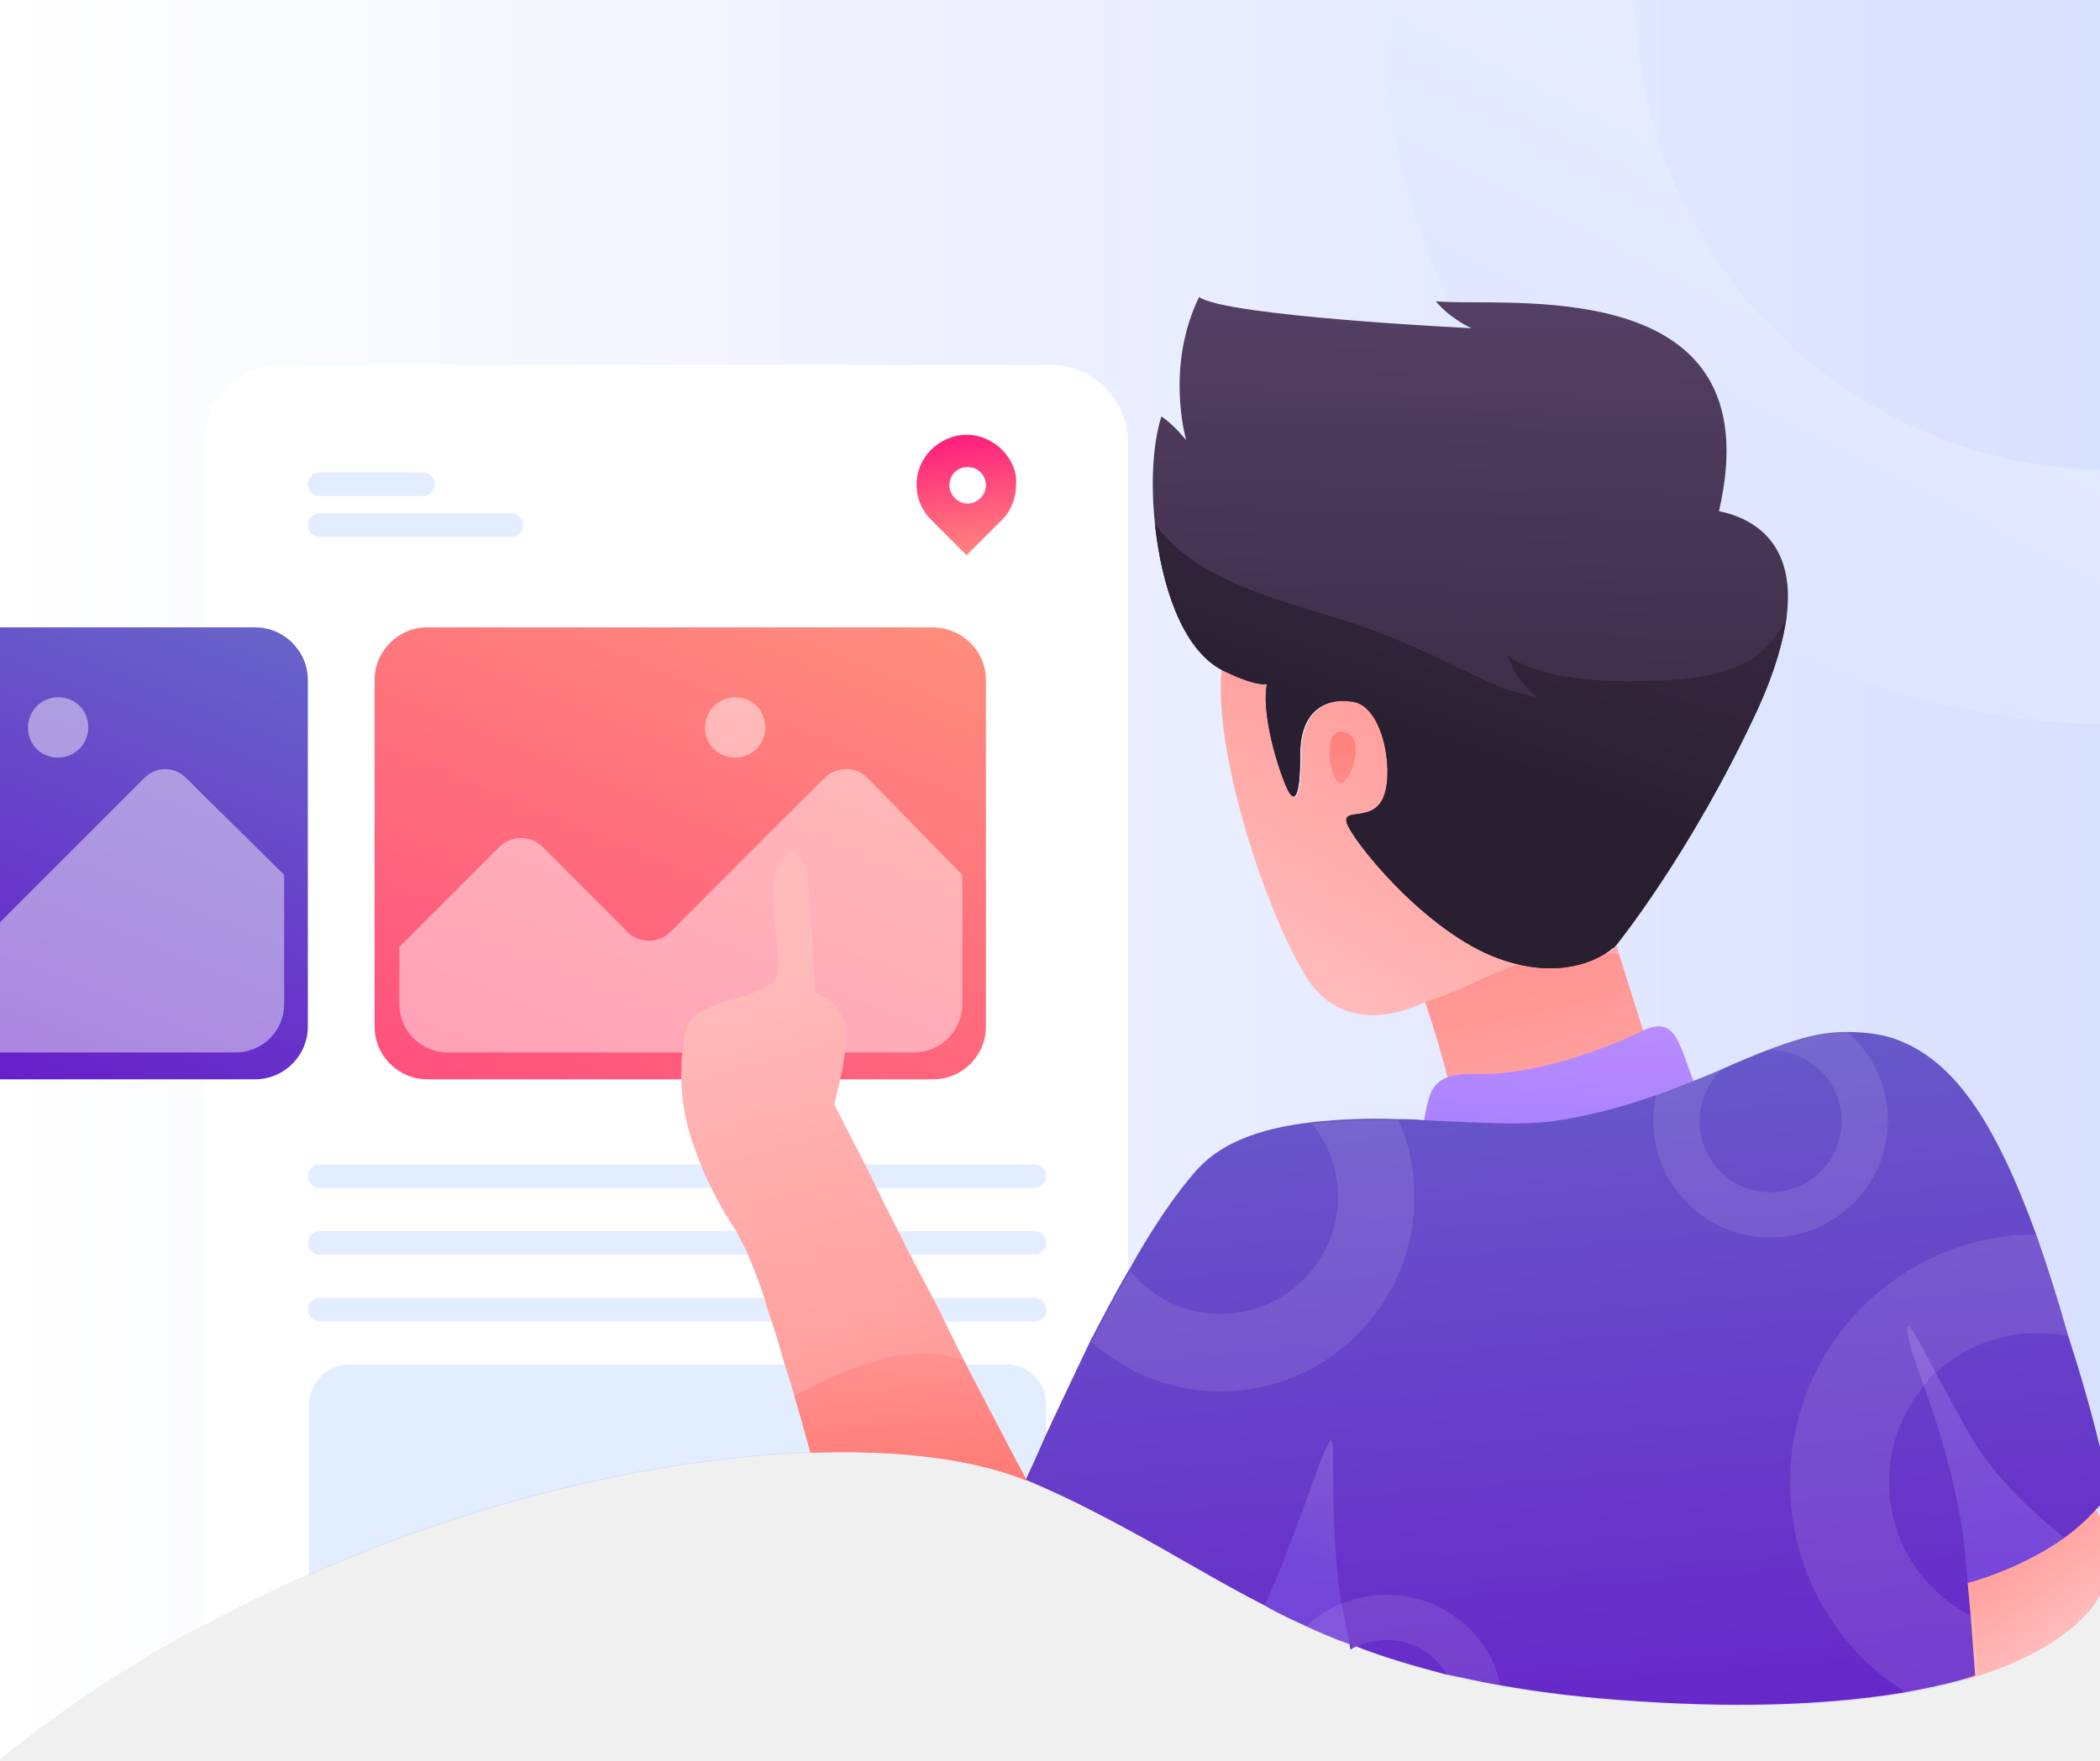
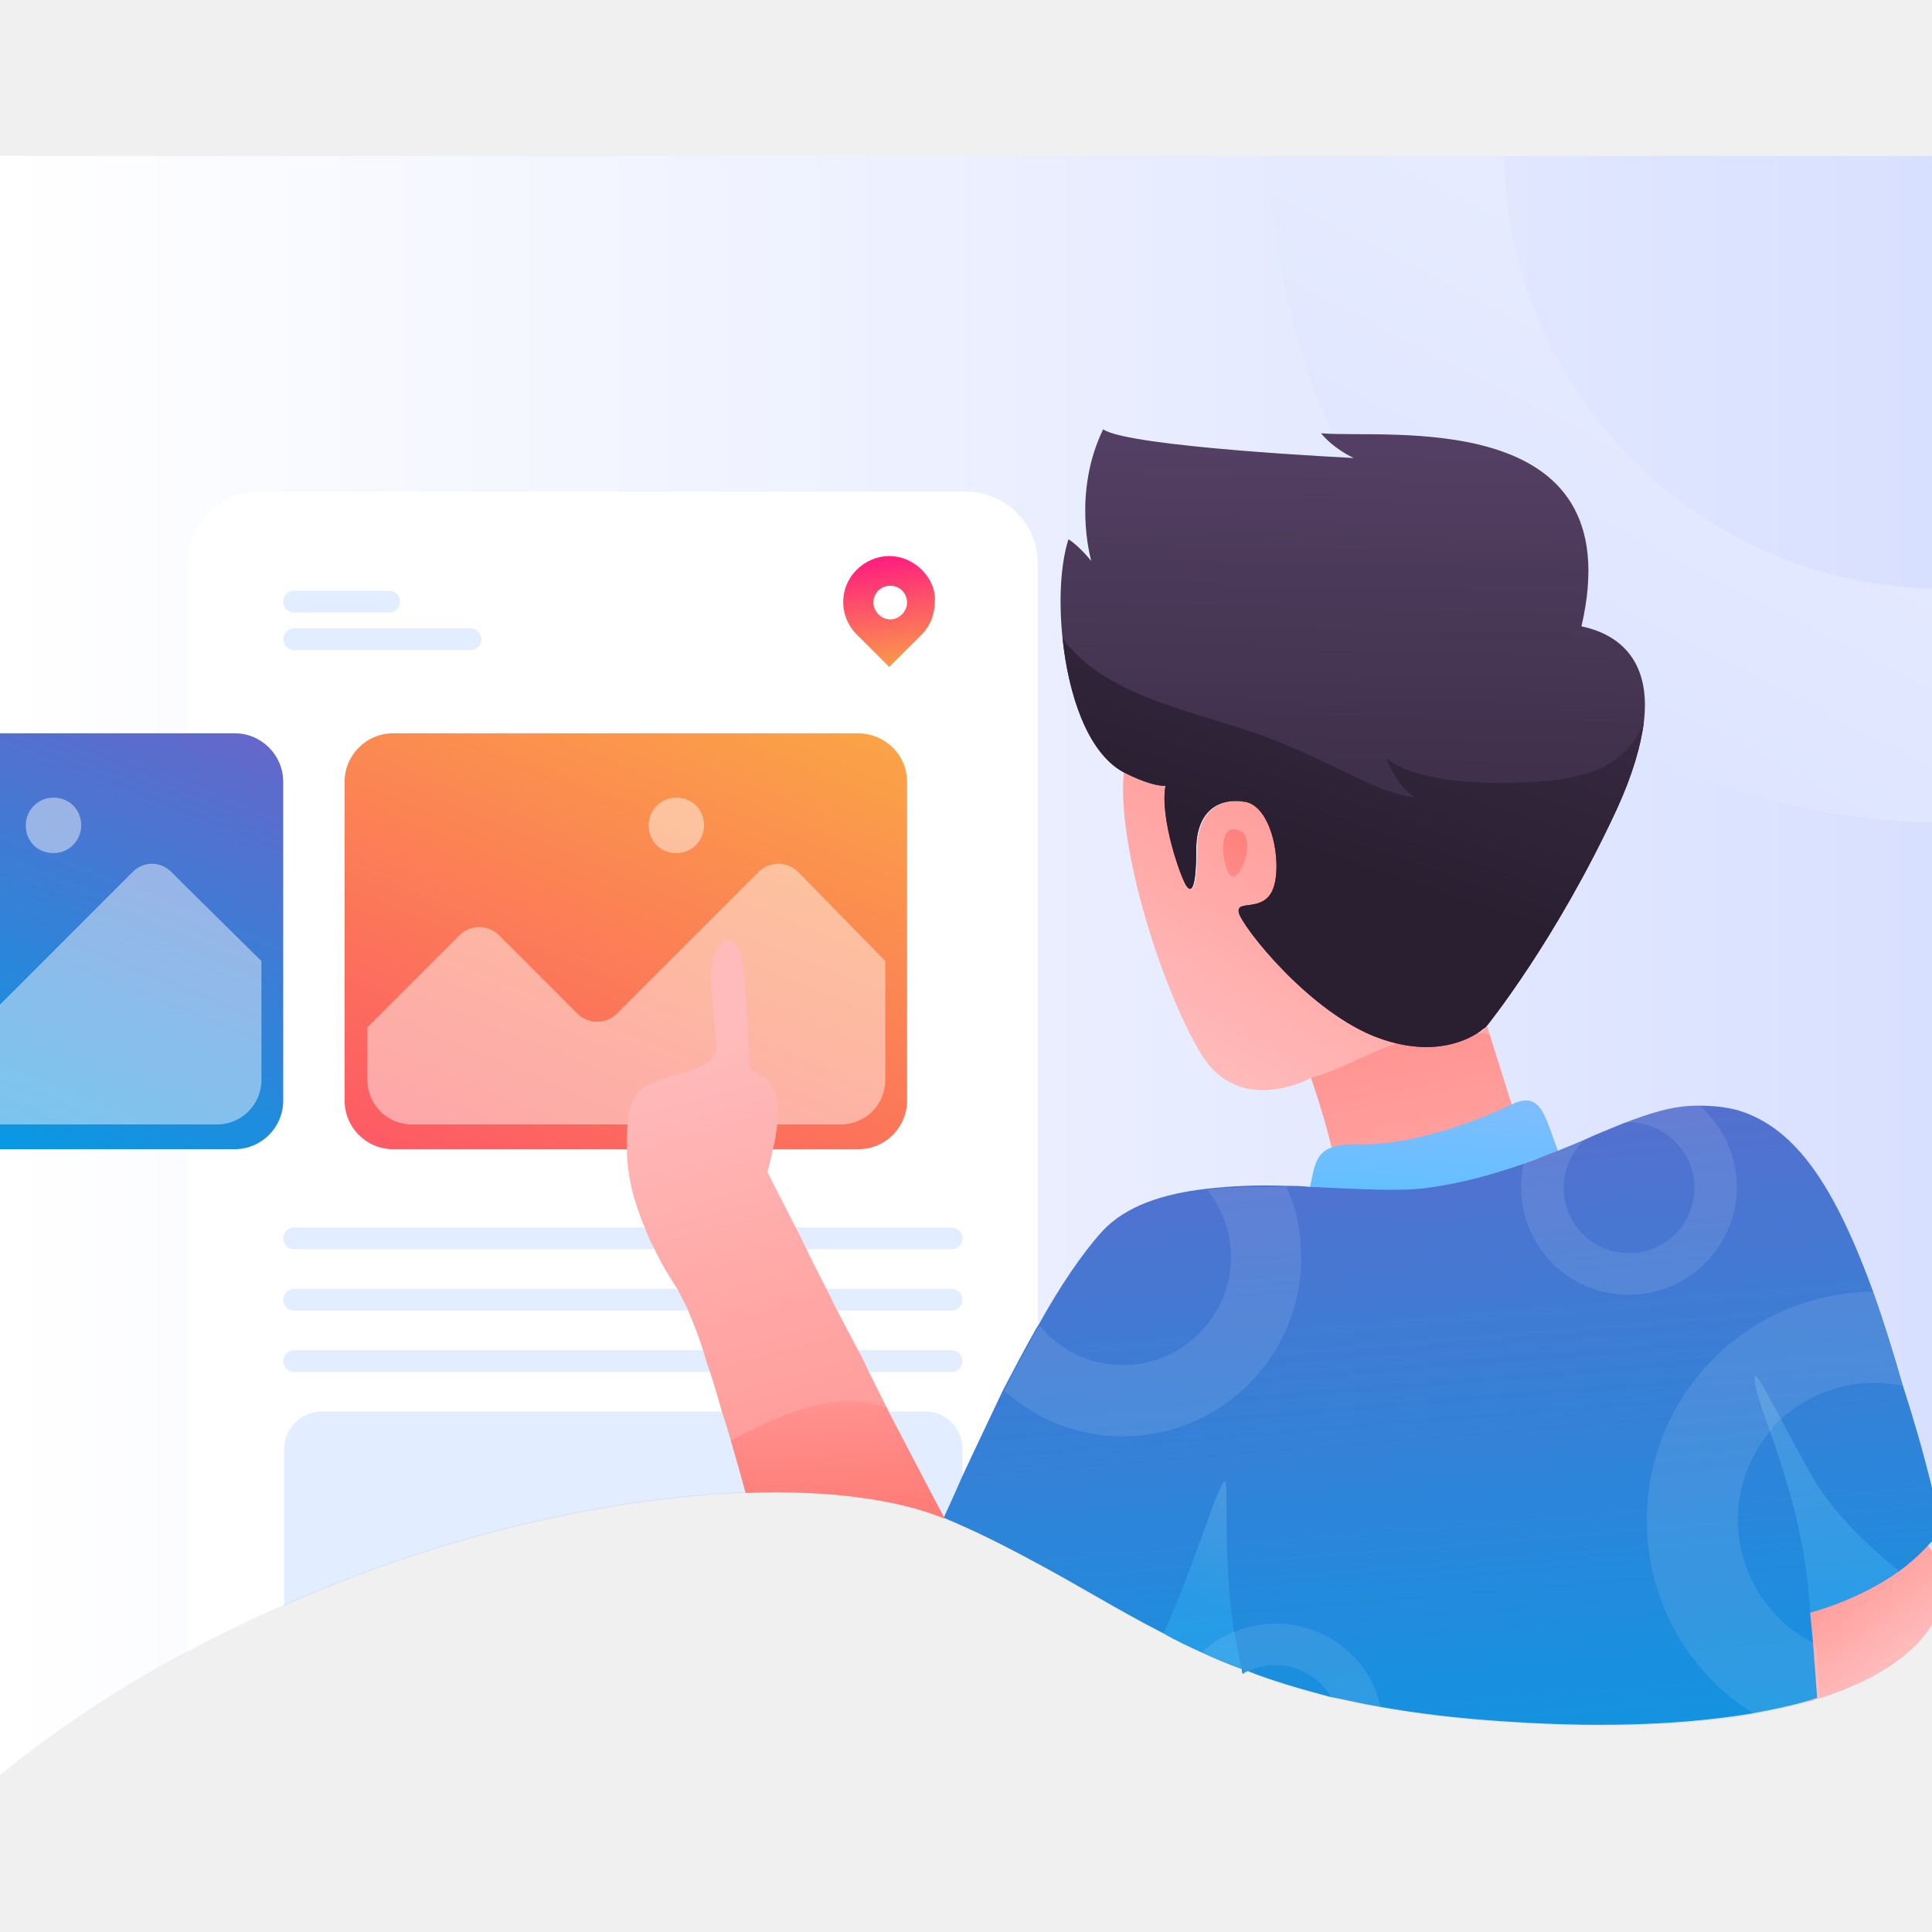
- <svg xmlns="http://www.w3.org/2000/svg" version="1.1" id="Layer_1" x="0" y="0" viewBox="0 0 195.1 163.6" xml:space="preserve">
-   <style>.st4,.st6{opacity:.25;fill:#8bbcff;enable-background:new}.st6{opacity:.45;fill:#fff}</style>
-   <path d="M195.1 16.1v132.2c-1.3 2.2-4.5 5.3-11.5 7.5l-.9.3c-1.7.5-3.6.9-5.8 1.3-6.1 1-14.1 1.5-24.6.8-4.8-.3-9-.8-12.9-1.5-1.8-.3-3.4-.7-5-1-3-.8-5.8-1.6-8.3-2.6-.2-.1-.4-.2-.7-.3-1.4-.5-2.8-1.1-4.1-1.7-1.3-.6-2.6-1.2-3.8-1.9-4.5-2.3-8.5-4.8-12.8-7.1-2.4-1.3-4.9-2.6-7.6-3.8-.6-.3-1.2-.5-1.8-.8-4.9-2-11.8-2.9-20-2.6-13.5.5-30.3 4.1-46.7 11.4-3.3 1.4-6.5 3-9.7 4.7-6.6 3.5-13 7.7-18.9 12.5V16.1C0 7.2 7.2 0 16.1 0h163c8.8 0 16 7.2 16 16.1z" fill="none" />
-   <linearGradient id="SVGID_1_" gradientUnits="userSpaceOnUse" x1="0" y1="81.75" x2="195.1" y2="81.75">
-     <stop offset="0" stop-color="#fff" />
-     <stop offset="1" stop-color="#d8e0ff" />
-   </linearGradient>
-   <path d="M179.1 0H0v163.5c5.9-4.8 12.3-9 18.9-12.5 3.2-1.7 6.4-3.3 9.7-4.7 16.4-7.3 33.2-10.9 46.7-11.4 8.2-.3 15.1.6 20 2.6.6.3 1.2.5 1.8.8 2.7 1.2 5.2 2.5 7.6 3.8 4.3 2.3 8.3 4.8 12.8 7.1 1.2.7 2.5 1.3 3.8 1.9 1.3.6 2.7 1.2 4.1 1.7.3.1.5.2.7.3 2.5 1 5.3 1.8 8.3 2.6 1.6.3 3.2.7 5 1 3.9.7 8.1 1.2 12.9 1.5 10.5.7 18.5.2 24.6-.8 2.2-.4 4.1-.8 5.8-1.3l.9-.3c7-2.2 10.2-5.3 11.5-7.5V0h-16z" fill="url(#SVGID_1_)" />
-   <linearGradient id="SVGID_2_" gradientUnits="userSpaceOnUse" x1="235.595" y1="275.942" x2="136.49" y2="83.364" gradientTransform="matrix(1 0 0 -1 0 166)">
-     <stop offset="0" stop-color="#fff" />
-     <stop offset="1" stop-color="#d8e0ff" />
-   </linearGradient>
-   <path d="M151.9 0h-23.6c.1 10.1 2.4 19.7 6.4 28.3.3.6.6 1.1.8 1.7l.3.6c6.4 12.3 16.5 22.4 28.8 28.9.3.2.6.3.9.5 8.9 4.5 19 7.1 29.6 7.3V43.7c-23.7-.6-42.9-19.9-43.2-43.7z" fill="url(#SVGID_2_)" />
-   <path d="M104.8 41.1v101c-2.4-1.3-4.9-2.6-7.6-3.8-.6-.3-1.2-.5-1.8-.8-4.9-2-11.8-2.9-20-2.6-13.5.5-30.3 4.1-46.7 11.4-3.3 1.4-6.5 3-9.7 4.7V41c0-3.9 3.2-7.1 7.1-7.1h71.7c3.8.1 7 3.3 7 7.2z" fill="#fff" />
-   <path class="st4" d="M96.1 108.2H29.7c-.6 0-1.1.5-1.1 1.1 0 .6.5 1.1 1.1 1.1h66.4c.6 0 1.1-.5 1.1-1.1 0-.6-.5-1.1-1.1-1.1zm0 6.2H29.7c-.6 0-1.1.5-1.1 1.1 0 .6.5 1.1 1.1 1.1h66.4c.6 0 1.1-.5 1.1-1.1 0-.6-.5-1.1-1.1-1.1zm0 6.2H29.7c-.6 0-1.1.5-1.1 1.1 0 .6.5 1.1 1.1 1.1h66.4c.6 0 1.1-.5 1.1-1.1 0-.6-.5-1.1-1.1-1.1zm1.1 10v7.8c-.6-.3-1.2-.5-1.8-.8-4.9-2-11.8-2.9-20-2.6-13.5.5-30.3 4.1-46.7 11.4v-15.8c0-2.1 1.7-3.8 3.8-3.8h61.1c1.9 0 3.6 1.7 3.6 3.8z" />
-   <linearGradient id="SVGID_3_" gradientUnits="userSpaceOnUse" x1="34.953" y1="18.858" x2="77.508" y2="121.064" gradientTransform="matrix(1 0 0 -1 0 166)">
-     <stop offset="0" stop-color="#ff227d" />
-     <stop offset="1" stop-color="#ff967d" />
-   </linearGradient>
-   <path d="M91.6 63.2v32.2c0 2.7-2.2 4.9-4.9 4.9h-47c-2.7 0-4.9-2.2-4.9-4.9V63.2c0-2.7 2.2-4.9 4.9-4.9h46.9c2.8 0 5 2.2 5 4.9z" fill="url(#SVGID_3_)" />
-   <path class="st6" d="M89.4 81.3v12c0 2.5-2 4.5-4.5 4.5H41.6c-2.5 0-4.5-2-4.5-4.5V88l9.3-9.3c1.1-1.1 2.9-1.1 4 0l7.9 7.9c1.1 1.1 2.9 1.1 4 0l14.3-14.3c1.1-1.1 2.9-1.1 4 0l8.8 9zM71.1 67.6c0 1.5-1.2 2.8-2.8 2.8s-2.8-1.2-2.8-2.8c0-1.5 1.2-2.8 2.8-2.8s2.8 1.2 2.8 2.8z" />
-   <linearGradient id="SVGID_4_" gradientUnits="userSpaceOnUse" x1="3.389" y1="61.868" x2="22.987" y2="110.011" gradientTransform="matrix(1 0 0 -1 0 166)">
-     <stop offset="0" stop-color="#671cc9" />
-     <stop offset="1" stop-color="#6766c9" />
-   </linearGradient>
-   <path d="M28.6 63.2v32.2c0 2.7-2.2 4.9-4.9 4.9H0v-42h23.7c2.7 0 4.9 2.2 4.9 4.9z" fill="url(#SVGID_4_)" />
-   <path class="st6" d="M26.4 81.3v12c0 2.5-2 4.5-4.5 4.5H0V85.7l13.4-13.4c1.1-1.1 2.8-1.1 3.9 0l1.6 1.6 7.5 7.4zM8.2 67.6c0 1.5-1.2 2.8-2.8 2.8s-2.8-1.2-2.8-2.8c0-1.5 1.2-2.8 2.8-2.8s2.8 1.2 2.8 2.8z" />
-   <linearGradient id="SVGID_5_" gradientUnits="userSpaceOnUse" x1="178.078" y1="32.657" x2="191.753" y2="14.34" gradientTransform="matrix(1 0 0 -1 0 166)">
-     <stop offset="0" stop-color="#ff7570" />
-     <stop offset="1" stop-color="#fbb" />
-   </linearGradient>
-   <path d="M195.1 140.9v7.4c-1.3 2.2-4.5 5.3-11.5 7.5l-.9.3-3.3-8.3-.3-.6 3.5-2.4 6.2-4.3 4.6-3.2 1.3 3 .4.6z" fill="url(#SVGID_5_)" />
-   <linearGradient id="SVGID_6_" gradientUnits="userSpaceOnUse" x1="158.617" y1="128.371" x2="125.176" y2="71.179" gradientTransform="matrix(1 0 0 -1 0 166)">
-     <stop offset="0" stop-color="#ff7570" />
-     <stop offset="1" stop-color="#fbb" />
-   </linearGradient>
-   <path d="M153.6 98.8s-18.7 7.5-18.6 4.8c.1-2.7-2.6-10.5-2.6-10.5s-7.2 4-11.1-2.4-8.6-21.1-7.8-28.5c0 0 2.8 1.6 4.3 1.4-.6 3.2 1.5 9.2 2.1 10.1s1-.1 1-3.7 2-5.2 4.8-4.8c2.8.4 3.9 6.1 3 8.7-.9 2.6-3.8 1-3.5 2.5s7.2 10.3 14.2 12.7c.6.2 1.2.4 1.7.5 4.1 1 6.9-.2 8.2-1 .1-.1.3-.2.4-.3l.1-.1c.1-.1.2-.2.3-.2l.1-.1.2.7 3.2 10.2z" fill="url(#SVGID_6_)" />
-   <linearGradient id="SVGID_7_" gradientUnits="userSpaceOnUse" x1="134.888" y1="109.049" x2="149.707" y2="37.804" gradientTransform="matrix(1 0 0 -1 0 166)">
-     <stop offset="0" stop-color="#ff7570" />
-     <stop offset="1" stop-color="#fbb" />
-   </linearGradient>
-   <path d="M153.6 98.8s-18.7 7.5-18.6 4.8c.1-2.7-2.6-10.5-2.6-10.5 3.2-.9 5.6-2.5 8.7-3.5 2.2-.7 4.7-1.2 8.2-1 .4 0 .7 0 1.1.1l3.2 10.1z" fill="url(#SVGID_7_)" />
-   <linearGradient id="SVGID_8_" gradientUnits="userSpaceOnUse" x1="135.411" y1="67.008" x2="138.07" y2="175.871" gradientTransform="matrix(1 0 0 -1 0 166)">
-     <stop offset="0" stop-color="#2a1f31" />
-     <stop offset="1" stop-color="#6a517f" />
-   </linearGradient>
-   <path d="M166 57.2c-.3 2.3-1.1 5.2-2.7 8.7-6.2 13.4-13.2 22-13.2 22l-.1.1-.3.2-.1.1c-1.2.9-4.7 2.8-10.3.8-7-2.5-13.9-11.3-14.2-12.7-.3-1.4 2.6.1 3.5-2.5.9-2.6-.2-8.4-3-8.7-2.8-.4-4.8 1.2-4.8 4.8 0 3.6-.4 4.6-1 3.7s-2.7-6.9-2.1-10.1c-1.5.1-4.3-1.4-4.3-1.4-3.6-2-5.5-7.8-6.1-13.5-.4-3.8-.2-7.5.6-10 1.2.8 2.2 2.1 2.3 2.2-.1-.4-1.9-6.9 1.2-13.3 2.5 1.8 25.3 2.9 25.3 2.9s-2-.9-3.3-2.5c6.4.6 31.5-2.9 26.3 19.5 3.4.7 7.1 3.1 6.3 9.7z" fill="url(#SVGID_8_)" />
-   <linearGradient id="SVGID_9_" gradientUnits="userSpaceOnUse" x1="143.867" y1="44.92" x2="147.667" y2="118.065" gradientTransform="matrix(1 0 0 -1 0 166)">
-     <stop offset="0" stop-color="#9275ff" />
-     <stop offset="1" stop-color="#ffb3ff" />
-   </linearGradient>
-   <path d="M131.6 106.4c1.6-3.9.1-6.7 5.5-6.6 5.4.2 12.2-2.4 15.5-4s3.4 1.6 5 5.3-4.6 7.6-4.6 7.6l-21.4-2.3z" fill="url(#SVGID_9_)" />
-   <linearGradient id="SVGID_10_" gradientUnits="userSpaceOnUse" x1="148.376" y1="-8.574" x2="140.69" y2="84.78" gradientTransform="matrix(1 0 0 -1 0 166)">
-     <stop offset="0" stop-color="#671cc9" />
-     <stop offset="1" stop-color="#6766c9" />
-   </linearGradient>
-   <path d="M195.1 134.5v5.4l-.3.3c-.9 1-1.9 1.9-3 2.7-4.2 3-9 4.2-9 4.2l.3 3.2.4 5.4-.9.3c-1.7.5-3.6.9-5.8 1.3-6.1 1-14.1 1.5-24.6.8-4.8-.3-9-.8-12.9-1.5-1.8-.3-3.4-.7-5-1-3-.8-5.8-1.6-8.3-2.6-.2.1-.4.2-.5.3-.1-.2-.1-.4-.1-.5-1.4-.5-2.8-1.1-4.1-1.7-1.3-.6-2.6-1.2-3.8-1.9-4.5-2.3-8.5-4.8-12.8-7.1-2.4-1.3-4.9-2.6-7.6-3.8-.6-.3-1.2-.5-1.8-.8.1-.2.8-1.7 1.8-4 1.1-2.4 2.6-5.5 4.2-8.9 1.1-2.1 2.2-4.2 3.4-6.3.1-.1.1-.2.2-.3 2.1-3.8 4.4-7.2 6.4-9.4 2.4-2.6 6.2-3.8 10.5-4.3 2.6-.3 5.3-.4 8-.3.8 0 1.6 0 2.4.1 4.8.2 9.2.5 12 .1 3.6-.5 6.7-1.4 9.6-2.4 1.2-.4 2.3-.9 3.4-1.3 1-.4 2-.8 2.9-1.2 1.3-.6 2.6-1.1 3.8-1.6 2.6-1 5-1.8 7.5-1.8 1.4 0 2.8.1 4.2.5 5.8 1.8 9.7 7.7 13.6 18.4 1 2.8 2 6 3 9.5 1 3.1 2 6.5 2.9 10.2z" fill="url(#SVGID_10_)" />
-   <linearGradient id="SVGID_11_" gradientUnits="userSpaceOnUse" x1="123.175" y1="19.487" x2="133.113" y2="44.854" gradientTransform="matrix(1 0 0 -1 0 166)">
-     <stop offset="0" stop-color="#9275ff" />
-     <stop offset="1" stop-color="#ffccd3" />
-   </linearGradient>
-   <path d="M125.4 152.8c-1.4-.5-2.8-1.1-4.1-1.7-1.3-.6-2.6-1.2-3.8-1.9 3.1-6.9 5-13.6 6-15.2.8-1.2-.2 6.1 1.1 14.9.3 1.3.5 2.6.8 3.9z" opacity=".3" fill="url(#SVGID_11_)" />
-   <linearGradient id="SVGID_12_" gradientUnits="userSpaceOnUse" x1="187.969" y1="13.615" x2="173.72" y2="91.89" gradientTransform="matrix(1 0 0 -1 0 166)">
-     <stop offset="0" stop-color="#9275ff" />
-     <stop offset="1" stop-color="#ffccd3" />
-   </linearGradient>
-   <path d="M191.8 142.9c-4.2 3-9 4.2-9 4.2-.6-11.2-4.9-19.6-5.5-22.8-.6-3.2 1.1.8 5.5 8.7 2.1 3.8 5.7 7.3 9 9.9z" opacity=".3" fill="url(#SVGID_12_)" />
-   <linearGradient id="SVGID_13_" gradientUnits="userSpaceOnUse" x1="96.337" y1="-16.453" x2="70.957" y2="76.848" gradientTransform="matrix(1 0 0 -1 0 166)">
-     <stop offset="0" stop-color="#ff7570" />
-     <stop offset="1" stop-color="#fbb" />
-   </linearGradient>
-   <path d="M95.4 137.6c-4.9-2-11.9-2.9-20.1-2.6-.5-1.8-1-3.6-1.5-5.3-.3-1-.6-2-.9-2.9-.4-1.4-.8-2.8-1.2-4-.3-.8-.5-1.5-.7-2.2-.5-1.6-1.1-3-1.5-4-.3-.7-.6-1.2-.8-1.6l-.3-.6c-.8-1.2-1.6-2.5-2.3-4-.4-.7-.7-1.4-1-2.2-1-2.4-1.8-5.1-1.8-8v-.1c0-.9 0-1.7.1-2.4.3-3.6 1.5-3.5 2.8-4.2 1.6-.8 6-1.2 6.1-3.4.1-2.1-1-7.4-.2-9.3.8-2 2.1-2.3 2.7-.2.6 2.1.8 11.2 1 11.6s1.9.4 2.6 2.7c.2.7.2 1.7.1 2.8-.1.8-.2 1.7-.4 2.4-.3 1.4-.6 2.5-.6 2.5s1.1 2.2 2.8 5.5c.4.7.7 1.4 1.1 2.2.6 1.3 1.3 2.6 2 4 .4.7.7 1.5 1.1 2.2.7 1.3 1.4 2.7 2.1 4 .4.7.8 1.5 1.1 2.2l1.8 3.6c.1.2.2.3.2.4 2.4 4.6 4.4 8.5 5.7 10.9 0-.1 0-.1 0 0z" fill="url(#SVGID_13_)" />
-   <path d="M179.9 127.5c2.5-2.2 5.7-3.6 9.3-3.6 1.1 0 2.1.1 3.1.3-1-3.5-2-6.7-3-9.5-12.7 0-23 10.3-23 23.1 0 8.2 4.3 15.5 10.8 19.5 2.2-.4 4.1-.8 5.8-1.3l.9-.3-.4-5.4c-1.4-.7-2.6-1.5-3.7-2.6-2.6-2.5-4.2-6.1-4.2-10 0-3.5 1.3-6.7 3.5-9.2.1-.3.5-.7.9-1zm-50-23.4c-2.7 0-5.5 0-8 .3 1.5 1.9 2.4 4.2 2.4 6.8 0 6-4.9 10.9-10.9 10.9-3.4 0-6.4-1.5-8.4-4-.1.1-.1.2-.2.3-1.2 2.1-2.3 4.2-3.4 6.3 1 .9 2.2 1.7 3.4 2.4 2.5 1.4 5.5 2.2 8.6 2.2 9.9 0 18-8.1 18-18 0-2.7-.5-5.1-1.5-7.2zm-1.1 44.1c-1.4 0-2.8.3-4.1.8-1.3.5-2.4 1.2-3.3 2.1 1.3.6 2.6 1.2 4.1 1.7 0 .2.1.4.1.5.2-.1.3-.2.5-.3.8-.4 1.8-.6 2.7-.6 2.4 0 4.5 1.3 5.6 3.2 1.6.4 3.3.7 5 1-1-4.8-5.4-8.4-10.6-8.4zm42.7-52.4c-2.4.1-4.9.8-7.5 1.8h.5c3.6 0 6.6 2.9 6.6 6.6 0 3.6-2.9 6.6-6.6 6.6s-6.6-3-6.6-6.6c0-2 .9-3.8 2.3-5-.9.4-1.9.8-2.9 1.2-1.1.5-2.2.9-3.4 1.3-.2.8-.3 1.6-.3 2.4 0 1.3.2 2.5.6 3.6 1.5 4.3 5.5 7.3 10.3 7.3 6 0 10.9-4.9 10.9-10.9 0-3.2-1.5-6.3-3.9-8.3z" opacity=".1" fill="#fff" />
-   <linearGradient id="SVGID_14_" gradientUnits="userSpaceOnUse" x1="126.55" y1="103.215" x2="118.285" y2="71.298" gradientTransform="matrix(1 0 0 -1 0 166)">
-     <stop offset="0" stop-color="#ff7570" />
-     <stop offset="1" stop-color="#fbb" />
-   </linearGradient>
-   <path d="M124.6 68c-1.6-.1-1.2 3.8-.3 4.7 1 .8 3-4.6.3-4.7z" fill="url(#SVGID_14_)" />
-   <linearGradient id="SVGID_15_" gradientUnits="userSpaceOnUse" x1="131.054" y1="95.661" x2="168.861" y2="208.513" gradientTransform="matrix(1 0 0 -1 0 166)">
-     <stop offset="0" stop-color="#2a1f31" />
-     <stop offset="1" stop-color="#6a517f" />
-   </linearGradient>
-   <path d="M166 57.2c-.3 2.3-1.1 5.2-2.7 8.7-6.2 13.4-13.2 22-13.2 22l-.1.1-.3.2-.1.1c-1.2.9-4.7 2.8-10.3.8-7-2.5-13.9-11.3-14.2-12.7-.3-1.4 2.6.1 3.5-2.5.9-2.6-.2-8.4-3-8.7-2.8-.4-4.8 1.2-4.8 4.8 0 3.6-.4 4.6-1 3.7s-2.7-6.9-2.1-10.1c-1.5.1-4.3-1.4-4.3-1.4-3.6-2-5.5-7.8-6.1-13.5 4.5 6.2 14.2 7.5 20.9 10.1 7.6 3 10.5 5.4 14.7 6-2-1.3-2.9-4-2.9-4s2.4 2.7 12.4 2.5c7.1-.1 11.6-1.2 13.6-6.1z" fill="url(#SVGID_15_)" />
-   <path class="st4" d="M39.3 43.9h-9.6c-.6 0-1.1.5-1.1 1.1 0 .6.5 1.1 1.1 1.1h9.6c.6 0 1.1-.5 1.1-1.1 0-.6-.5-1.1-1.1-1.1zm8.2 3.8H29.7c-.6 0-1.1.5-1.1 1.1 0 .6.5 1.1 1.1 1.1h17.8c.6 0 1.1-.5 1.1-1.1 0-.6-.5-1.1-1.1-1.1z" />
-   <linearGradient id="SVGID_16_" gradientUnits="userSpaceOnUse" x1="84.935" y1="25.559" x2="83.179" y2="61.319" gradientTransform="matrix(1 0 0 -1 0 166)">
-     <stop offset="0" stop-color="#ff7570" />
-     <stop offset="1" stop-color="#fbb" />
-   </linearGradient>
-   <path d="M95.4 137.6c-4.9-2-11.9-2.9-20.1-2.6-.5-1.8-1-3.6-1.5-5.3 2-1 4.1-2.1 6.4-2.9 3-1 6.1-1.5 9.3-.4.1.2.2.3.2.4 2.4 4.5 4.4 8.4 5.7 10.8 0-.1 0-.1 0 0z" fill="url(#SVGID_16_)" />
-   <linearGradient id="SVGID_17_" gradientUnits="userSpaceOnUse" x1="89.198" y1="125.028" x2="91.003" y2="112.772" gradientTransform="matrix(1 0 0 -1 0 166)">
-     <stop offset="0" stop-color="#ff227d" />
-     <stop offset="1" stop-color="#ff967d" />
-   </linearGradient>
-   <path d="M93.1 41.8c-.9-.9-2.1-1.4-3.3-1.4-1.2 0-2.4.5-3.3 1.4-1.8 1.8-1.8 4.7 0 6.5l3.3 3.3 3.3-3.3c.9-.9 1.3-2.1 1.3-3.3.1-1.1-.4-2.3-1.3-3.2zm-3.2 5c-.9 0-1.7-.8-1.7-1.7 0-1 .8-1.7 1.7-1.7 1 0 1.7.8 1.7 1.7s-.8 1.7-1.7 1.7z" fill="url(#SVGID_17_)" />
+ <svg xmlns="http://www.w3.org/2000/svg" width="288" height="288">
+   <svg width="288" height="288" viewBox="0 0 195.1 163.6">
+     <path fill="none" d="M195.1 16.1v132.2c-1.3 2.2-4.5 5.3-11.5 7.5l-.9.3c-1.7.5-3.6.9-5.8 1.3-6.1 1-14.1 1.5-24.6.8-4.8-.3-9-.8-12.9-1.5-1.8-.3-3.4-.7-5-1-3-.8-5.8-1.6-8.3-2.6-.2-.1-.4-.2-.7-.3-1.4-.5-2.8-1.1-4.1-1.7-1.3-.6-2.6-1.2-3.8-1.9-4.5-2.3-8.5-4.8-12.8-7.1-2.4-1.3-4.9-2.6-7.6-3.8-.6-.3-1.2-.5-1.8-.8-4.9-2-11.8-2.9-20-2.6-13.5.5-30.3 4.1-46.7 11.4-3.3 1.4-6.5 3-9.7 4.7-6.6 3.5-13 7.7-18.9 12.5V16.1C0 7.2 7.2 0 16.1 0h163c8.8 0 16 7.2 16 16.1z" />
+     <linearGradient id="a" x1="0" x2="195.1" y1="81.75" y2="81.75" gradientUnits="userSpaceOnUse">
+       <stop class="stopColorfff svgShape" offset="0" stop-color="#fff" />
+       <stop class="stopColord8e0ff svgShape" offset="1" stop-color="#d8e0ff" />
+     </linearGradient>
+     <path fill="url(#a)" d="M179.1 0H0v163.5c5.9-4.8 12.3-9 18.9-12.5 3.2-1.7 6.4-3.3 9.7-4.7 16.4-7.3 33.2-10.9 46.7-11.4 8.2-.3 15.1.6 20 2.6.6.3 1.2.5 1.8.8 2.7 1.2 5.2 2.5 7.6 3.8 4.3 2.3 8.3 4.8 12.8 7.1 1.2.7 2.5 1.3 3.8 1.9 1.3.6 2.7 1.2 4.1 1.7.3.1.5.2.7.3 2.5 1 5.3 1.8 8.3 2.6 1.6.3 3.2.7 5 1 3.9.7 8.1 1.2 12.9 1.5 10.5.7 18.5.2 24.6-.8 2.2-.4 4.1-.8 5.8-1.3l.9-.3c7-2.2 10.2-5.3 11.5-7.5V0h-16z" />
+     <linearGradient id="b" x1="235.595" x2="136.49" y1="275.942" y2="83.364" gradientTransform="matrix(1 0 0 -1 0 166)" gradientUnits="userSpaceOnUse">
+       <stop class="stopColorfff svgShape" offset="0" stop-color="#fff" />
+       <stop class="stopColord8e0ff svgShape" offset="1" stop-color="#d8e0ff" />
+     </linearGradient>
+     <path fill="url(#b)" d="M151.9 0h-23.6c.1 10.1 2.4 19.7 6.4 28.3.3.6.6 1.1.8 1.7l.3.6c6.4 12.3 16.5 22.4 28.8 28.9.3.2.6.3.9.5 8.9 4.5 19 7.1 29.6 7.3V43.7c-23.7-.6-42.9-19.9-43.2-43.7z" />
+     <path fill="#fff" d="M104.8 41.1v101c-2.4-1.3-4.9-2.6-7.6-3.8-.6-.3-1.2-.5-1.8-.8-4.9-2-11.8-2.9-20-2.6-13.5.5-30.3 4.1-46.7 11.4-3.3 1.4-6.5 3-9.7 4.7V41c0-3.9 3.2-7.1 7.1-7.1h71.7c3.8.1 7 3.3 7 7.2z" class="colorfff svgShape" />
+     <path fill="#8bbcff" d="M96.1 108.2H29.7c-.6 0-1.1.5-1.1 1.1 0 .6.5 1.1 1.1 1.1h66.4c.6 0 1.1-.5 1.1-1.1 0-.6-.5-1.1-1.1-1.1zm0 6.2H29.7c-.6 0-1.1.5-1.1 1.1 0 .6.5 1.1 1.1 1.1h66.4c.6 0 1.1-.5 1.1-1.1 0-.6-.5-1.1-1.1-1.1zm0 6.2H29.7c-.6 0-1.1.5-1.1 1.1 0 .6.5 1.1 1.1 1.1h66.4c.6 0 1.1-.5 1.1-1.1 0-.6-.5-1.1-1.1-1.1zm1.1 10v7.8c-.6-.3-1.2-.5-1.8-.8-4.9-2-11.8-2.9-20-2.6-13.5.5-30.3 4.1-46.7 11.4v-15.8c0-2.1 1.7-3.8 3.8-3.8h61.1c1.9 0 3.6 1.7 3.6 3.8z" class="color8bbcff svgShape" enable-background="new" opacity=".25" />
+     <linearGradient id="c" x1="34.953" x2="77.508" y1="18.858" y2="121.064" gradientTransform="matrix(1 0 0 -1 0 166)" gradientUnits="userSpaceOnUse">
+       <stop class="stopColorff227d svgShape" offset="0" stop-color="#ff227d" />
+       <stop class="stopColorff967d svgShape" offset="1" stop-color="#faae42" />
+     </linearGradient>
+     <path fill="url(#c)" d="M91.6 63.2v32.2c0 2.7-2.2 4.9-4.9 4.9h-47c-2.7 0-4.9-2.2-4.9-4.9V63.2c0-2.7 2.2-4.9 4.9-4.9h46.9c2.8 0 5 2.2 5 4.9z" />
+     <path fill="#fff" d="M89.4 81.3v12c0 2.5-2 4.5-4.5 4.5H41.6c-2.5 0-4.5-2-4.5-4.5V88l9.3-9.3c1.1-1.1 2.9-1.1 4 0l7.9 7.9c1.1 1.1 2.9 1.1 4 0l14.3-14.3c1.1-1.1 2.9-1.1 4 0l8.8 9zM71.1 67.6c0 1.5-1.2 2.8-2.8 2.8s-2.8-1.2-2.8-2.8c0-1.5 1.2-2.8 2.8-2.8s2.8 1.2 2.8 2.8z" class="colorfff svgShape" enable-background="new" opacity=".45" />
+     <linearGradient id="d" x1="3.389" x2="22.987" y1="61.868" y2="110.011" gradientTransform="matrix(1 0 0 -1 0 166)" gradientUnits="userSpaceOnUse">
+       <stop class="stopColor671cc9 svgShape" offset="0" stop-color="#039be5" />
+       <stop class="stopColor6766c9 svgShape" offset="1" stop-color="#6766c9" />
+     </linearGradient>
+     <path fill="url(#d)" d="M28.6 63.2v32.2c0 2.7-2.2 4.9-4.9 4.9H0v-42h23.7c2.7 0 4.9 2.2 4.9 4.9z" />
+     <path fill="#fff" d="M26.4 81.3v12c0 2.5-2 4.5-4.5 4.5H0V85.7l13.4-13.4c1.1-1.1 2.8-1.1 3.9 0l1.6 1.6 7.5 7.4zM8.2 67.6c0 1.5-1.2 2.8-2.8 2.8s-2.8-1.2-2.8-2.8c0-1.5 1.2-2.8 2.8-2.8s2.8 1.2 2.8 2.8z" class="colorfff svgShape" enable-background="new" opacity=".45" />
+     <linearGradient id="e" x1="178.078" x2="191.753" y1="32.657" y2="14.34" gradientTransform="matrix(1 0 0 -1 0 166)" gradientUnits="userSpaceOnUse">
+       <stop class="stopColorff7570 svgShape" offset="0" stop-color="#ff7570" />
+       <stop class="stopColorfbb svgShape" offset="1" stop-color="#fbb" />
+     </linearGradient>
+     <path fill="url(#e)" d="M195.1 140.9v7.4c-1.3 2.2-4.5 5.3-11.5 7.5l-.9.3-3.3-8.3-.3-.6 3.5-2.4 6.2-4.3 4.6-3.2 1.3 3 .4.6z" />
+     <linearGradient id="f" x1="158.617" x2="125.176" y1="128.371" y2="71.179" gradientTransform="matrix(1 0 0 -1 0 166)" gradientUnits="userSpaceOnUse">
+       <stop class="stopColorff7570 svgShape" offset="0" stop-color="#ff7570" />
+       <stop class="stopColorfbb svgShape" offset="1" stop-color="#fbb" />
+     </linearGradient>
+     <path fill="url(#f)" d="M153.6 98.8s-18.7 7.5-18.6 4.8c.1-2.7-2.6-10.5-2.6-10.5s-7.2 4-11.1-2.4-8.6-21.1-7.8-28.5c0 0 2.8 1.6 4.3 1.4-.6 3.2 1.5 9.2 2.1 10.1s1-.1 1-3.7 2-5.2 4.8-4.8c2.8.4 3.9 6.1 3 8.7-.9 2.6-3.8 1-3.5 2.5s7.2 10.3 14.2 12.7c.6.2 1.2.4 1.7.5 4.1 1 6.9-.2 8.2-1 .1-.1.3-.2.4-.3l.1-.1c.1-.1.2-.2.3-.2l.1-.1.2.7 3.2 10.2z" />
+     <linearGradient id="g" x1="134.888" x2="149.707" y1="109.049" y2="37.804" gradientTransform="matrix(1 0 0 -1 0 166)" gradientUnits="userSpaceOnUse">
+       <stop class="stopColorff7570 svgShape" offset="0" stop-color="#ff7570" />
+       <stop class="stopColorfbb svgShape" offset="1" stop-color="#fbb" />
+     </linearGradient>
+     <path fill="url(#g)" d="M153.6 98.8s-18.7 7.5-18.6 4.8c.1-2.7-2.6-10.5-2.6-10.5 3.2-.9 5.6-2.5 8.7-3.5 2.2-.7 4.7-1.2 8.2-1 .4 0 .7 0 1.1.1l3.2 10.1z" />
+     <linearGradient id="h" x1="135.411" x2="138.07" y1="67.008" y2="175.871" gradientTransform="matrix(1 0 0 -1 0 166)" gradientUnits="userSpaceOnUse">
+       <stop class="stopColor2a1f31 svgShape" offset="0" stop-color="#2a1f31" />
+       <stop class="stopColor6a517f svgShape" offset="1" stop-color="#6a517f" />
+     </linearGradient>
+     <path fill="url(#h)" d="M166 57.2c-.3 2.3-1.1 5.2-2.7 8.7-6.2 13.4-13.2 22-13.2 22l-.1.1-.3.2-.1.1c-1.2.9-4.7 2.8-10.3.8-7-2.5-13.9-11.3-14.2-12.7-.3-1.4 2.6.1 3.5-2.5.9-2.6-.2-8.4-3-8.7-2.8-.4-4.8 1.2-4.8 4.8 0 3.6-.4 4.6-1 3.7s-2.7-6.9-2.1-10.1c-1.5.1-4.3-1.4-4.3-1.4-3.6-2-5.5-7.8-6.1-13.5-.4-3.8-.2-7.5.6-10 1.2.8 2.2 2.1 2.3 2.2-.1-.4-1.9-6.9 1.2-13.3 2.5 1.8 25.3 2.9 25.3 2.9s-2-.9-3.3-2.5c6.4.6 31.5-2.9 26.3 19.5 3.4.7 7.1 3.1 6.3 9.7z" />
+     <linearGradient id="i" x1="143.867" x2="147.667" y1="44.92" y2="118.065" gradientTransform="matrix(1 0 0 -1 0 166)" gradientUnits="userSpaceOnUse">
+       <stop class="stopColor9275ff svgShape" offset="0" stop-color="#37c3ff" />
+       <stop class="stopColorffb3ff svgShape" offset="1" stop-color="#ffb3ff" />
+     </linearGradient>
+     <path fill="url(#i)" d="M131.6 106.4c1.6-3.9.1-6.7 5.5-6.6 5.4.2 12.2-2.4 15.5-4s3.4 1.6 5 5.3-4.6 7.6-4.6 7.6l-21.4-2.3z" />
+     <linearGradient id="j" x1="148.376" x2="140.69" y1="-8.574" y2="84.78" gradientTransform="matrix(1 0 0 -1 0 166)" gradientUnits="userSpaceOnUse">
+       <stop class="stopColor671cc9 svgShape" offset="0" stop-color="#039be5" />
+       <stop class="stopColor6766c9 svgShape" offset="1" stop-color="#6766c9" />
+     </linearGradient>
+     <path fill="url(#j)" d="M195.1 134.5v5.4l-.3.3c-.9 1-1.9 1.9-3 2.7-4.2 3-9 4.2-9 4.2l.3 3.2.4 5.4-.9.3c-1.7.5-3.6.9-5.8 1.3-6.1 1-14.1 1.5-24.6.8-4.8-.3-9-.8-12.9-1.5-1.8-.3-3.4-.7-5-1-3-.8-5.8-1.6-8.3-2.6-.2.1-.4.2-.5.3-.1-.2-.1-.4-.1-.5-1.4-.5-2.8-1.1-4.1-1.7-1.3-.6-2.6-1.2-3.8-1.9-4.5-2.3-8.5-4.8-12.8-7.1-2.4-1.3-4.9-2.6-7.6-3.8-.6-.3-1.2-.5-1.8-.8.1-.2.8-1.7 1.8-4 1.1-2.4 2.6-5.5 4.2-8.9 1.1-2.1 2.2-4.2 3.4-6.3.1-.1.1-.2.2-.3 2.1-3.8 4.4-7.2 6.4-9.4 2.4-2.6 6.2-3.8 10.5-4.3 2.6-.3 5.3-.4 8-.3.8 0 1.6 0 2.4.1 4.8.2 9.2.5 12 .1 3.6-.5 6.7-1.4 9.6-2.4 1.2-.4 2.3-.9 3.4-1.3 1-.4 2-.8 2.9-1.2 1.3-.6 2.6-1.1 3.8-1.6 2.6-1 5-1.8 7.5-1.8 1.4 0 2.8.1 4.2.5 5.8 1.8 9.7 7.7 13.6 18.4 1 2.8 2 6 3 9.5 1 3.1 2 6.5 2.9 10.2z" />
+     <linearGradient id="k" x1="123.175" x2="133.113" y1="19.487" y2="44.854" gradientTransform="matrix(1 0 0 -1 0 166)" gradientUnits="userSpaceOnUse">
+       <stop class="stopColor9275ff svgShape" offset="0" stop-color="#37c3ff" />
+       <stop class="stopColorffccd3 svgShape" offset="1" stop-color="#ffccd3" />
+     </linearGradient>
+     <path fill="url(#k)" d="M125.4 152.8c-1.4-.5-2.8-1.1-4.1-1.7-1.3-.6-2.6-1.2-3.8-1.9 3.1-6.9 5-13.6 6-15.2.8-1.2-.2 6.1 1.1 14.9.3 1.3.5 2.6.8 3.9z" opacity=".3" />
+     <linearGradient id="l" x1="187.969" x2="173.72" y1="13.615" y2="91.89" gradientTransform="matrix(1 0 0 -1 0 166)" gradientUnits="userSpaceOnUse">
+       <stop class="stopColor9275ff svgShape" offset="0" stop-color="#37c3ff" />
+       <stop class="stopColorffccd3 svgShape" offset="1" stop-color="#ffccd3" />
+     </linearGradient>
+     <path fill="url(#l)" d="M191.8 142.9c-4.2 3-9 4.2-9 4.2-.6-11.2-4.9-19.6-5.5-22.8-.6-3.2 1.1.8 5.5 8.7 2.1 3.8 5.7 7.3 9 9.9z" opacity=".3" />
+     <linearGradient id="m" x1="96.337" x2="70.957" y1="-16.453" y2="76.848" gradientTransform="matrix(1 0 0 -1 0 166)" gradientUnits="userSpaceOnUse">
+       <stop class="stopColorff7570 svgShape" offset="0" stop-color="#ff7570" />
+       <stop class="stopColorfbb svgShape" offset="1" stop-color="#fbb" />
+     </linearGradient>
+     <path fill="url(#m)" d="M95.4 137.6c-4.9-2-11.9-2.9-20.1-2.6-.5-1.8-1-3.6-1.5-5.3-.3-1-.6-2-.9-2.9-.4-1.4-.8-2.8-1.2-4-.3-.8-.5-1.5-.7-2.2-.5-1.6-1.1-3-1.5-4-.3-.7-.6-1.2-.8-1.6l-.3-.6c-.8-1.2-1.6-2.5-2.3-4-.4-.7-.7-1.4-1-2.2-1-2.4-1.8-5.1-1.8-8v-.1c0-.9 0-1.7.1-2.4.3-3.6 1.5-3.5 2.8-4.2 1.6-.8 6-1.2 6.1-3.4.1-2.1-1-7.4-.2-9.3.8-2 2.1-2.3 2.7-.2.6 2.1.8 11.2 1 11.6s1.9.4 2.6 2.7c.2.7.2 1.7.1 2.8-.1.8-.2 1.7-.4 2.4-.3 1.4-.6 2.5-.6 2.5s1.1 2.2 2.8 5.5c.4.7.7 1.4 1.1 2.2.6 1.3 1.3 2.6 2 4 .4.7.7 1.5 1.1 2.2.7 1.3 1.4 2.7 2.1 4 .4.7.8 1.5 1.1 2.2l1.8 3.6c.1.2.2.3.2.4 2.4 4.6 4.4 8.5 5.7 10.9 0-.1 0-.1 0 0z" />
+     <path fill="#fff" d="M179.9 127.5c2.5-2.2 5.7-3.6 9.3-3.6 1.1 0 2.1.1 3.1.3-1-3.5-2-6.7-3-9.5-12.7 0-23 10.3-23 23.1 0 8.2 4.3 15.5 10.8 19.5 2.2-.4 4.1-.8 5.8-1.3l.9-.3-.4-5.4c-1.4-.7-2.6-1.5-3.7-2.6-2.6-2.5-4.2-6.1-4.2-10 0-3.5 1.3-6.7 3.5-9.2.1-.3.5-.7.9-1zm-50-23.4c-2.7 0-5.5 0-8 .3 1.5 1.9 2.4 4.2 2.4 6.8 0 6-4.9 10.9-10.9 10.9-3.4 0-6.4-1.5-8.4-4-.1.1-.1.2-.2.3-1.2 2.1-2.3 4.2-3.4 6.3 1 .9 2.2 1.7 3.4 2.4 2.5 1.4 5.5 2.2 8.6 2.2 9.9 0 18-8.1 18-18 0-2.7-.5-5.1-1.5-7.2zm-1.1 44.1c-1.4 0-2.8.3-4.1.8-1.3.5-2.4 1.2-3.3 2.1 1.3.6 2.6 1.2 4.1 1.7 0 .2.1.4.1.5.2-.1.3-.2.5-.3.8-.4 1.8-.6 2.7-.6 2.4 0 4.5 1.3 5.6 3.2 1.6.4 3.3.7 5 1-1-4.8-5.4-8.4-10.6-8.4zm42.7-52.4c-2.4.1-4.9.8-7.5 1.8h.5c3.6 0 6.6 2.9 6.6 6.6 0 3.6-2.9 6.6-6.6 6.6s-6.6-3-6.6-6.6c0-2 .9-3.8 2.3-5-.9.4-1.9.8-2.9 1.2-1.1.5-2.2.9-3.4 1.3-.2.8-.3 1.6-.3 2.4 0 1.3.2 2.5.6 3.6 1.5 4.3 5.5 7.3 10.3 7.3 6 0 10.9-4.9 10.9-10.9 0-3.2-1.5-6.3-3.9-8.3z" class="colorfff svgShape" opacity=".1" />
+     <linearGradient id="n" x1="126.55" x2="118.285" y1="103.215" y2="71.298" gradientTransform="matrix(1 0 0 -1 0 166)" gradientUnits="userSpaceOnUse">
+       <stop class="stopColorff7570 svgShape" offset="0" stop-color="#ff7570" />
+       <stop class="stopColorfbb svgShape" offset="1" stop-color="#fbb" />
+     </linearGradient>
+     <path fill="url(#n)" d="M124.6 68c-1.6-.1-1.2 3.8-.3 4.7 1 .8 3-4.6.3-4.7z" />
+     <linearGradient id="o" x1="131.054" x2="168.861" y1="95.661" y2="208.513" gradientTransform="matrix(1 0 0 -1 0 166)" gradientUnits="userSpaceOnUse">
+       <stop class="stopColor2a1f31 svgShape" offset="0" stop-color="#2a1f31" />
+       <stop class="stopColor6a517f svgShape" offset="1" stop-color="#6a517f" />
+     </linearGradient>
+     <path fill="url(#o)" d="M166 57.2c-.3 2.3-1.1 5.2-2.7 8.7-6.2 13.4-13.2 22-13.2 22l-.1.1-.3.2-.1.1c-1.2.9-4.7 2.8-10.3.8-7-2.5-13.9-11.3-14.2-12.7-.3-1.4 2.6.1 3.5-2.5.9-2.6-.2-8.4-3-8.7-2.8-.4-4.8 1.2-4.8 4.8 0 3.6-.4 4.6-1 3.7s-2.7-6.9-2.1-10.1c-1.5.1-4.3-1.4-4.3-1.4-3.6-2-5.5-7.8-6.1-13.5 4.5 6.2 14.2 7.5 20.9 10.1 7.6 3 10.5 5.4 14.7 6-2-1.3-2.9-4-2.9-4s2.4 2.7 12.4 2.5c7.1-.1 11.6-1.2 13.6-6.1z" />
+     <path fill="#8bbcff" d="M39.3 43.9h-9.6c-.6 0-1.1.5-1.1 1.1 0 .6.5 1.1 1.1 1.1h9.6c.6 0 1.1-.5 1.1-1.1 0-.6-.5-1.1-1.1-1.1zm8.2 3.8H29.7c-.6 0-1.1.5-1.1 1.1 0 .6.5 1.1 1.1 1.1h17.8c.6 0 1.1-.5 1.1-1.1 0-.6-.5-1.1-1.1-1.1z" class="color8bbcff svgShape" enable-background="new" opacity=".25" />
+     <linearGradient id="p" x1="84.935" x2="83.179" y1="25.559" y2="61.319" gradientTransform="matrix(1 0 0 -1 0 166)" gradientUnits="userSpaceOnUse">
+       <stop class="stopColorff7570 svgShape" offset="0" stop-color="#ff7570" />
+       <stop class="stopColorfbb svgShape" offset="1" stop-color="#fbb" />
+     </linearGradient>
+     <path fill="url(#p)" d="M95.4 137.6c-4.9-2-11.9-2.9-20.1-2.6-.5-1.8-1-3.6-1.5-5.3 2-1 4.1-2.1 6.4-2.9 3-1 6.1-1.5 9.3-.4.1.2.2.3.2.4 2.4 4.5 4.4 8.4 5.7 10.8 0-.1 0-.1 0 0z" />
+     <linearGradient id="q" x1="89.198" x2="91.003" y1="125.028" y2="112.772" gradientTransform="matrix(1 0 0 -1 0 166)" gradientUnits="userSpaceOnUse">
+       <stop class="stopColorff227d svgShape" offset="0" stop-color="#ff227d" />
+       <stop class="stopColorff967d svgShape" offset="1" stop-color="#faae42" />
+     </linearGradient>
+     <path fill="url(#q)" d="M93.1 41.8c-.9-.9-2.1-1.4-3.3-1.4-1.2 0-2.4.5-3.3 1.4-1.8 1.8-1.8 4.7 0 6.5l3.3 3.3 3.3-3.3c.9-.9 1.3-2.1 1.3-3.3.1-1.1-.4-2.3-1.3-3.2zm-3.2 5c-.9 0-1.7-.8-1.7-1.7 0-1 .8-1.7 1.7-1.7 1 0 1.7.8 1.7 1.7s-.8 1.7-1.7 1.7z" />
+   </svg>
</svg>
